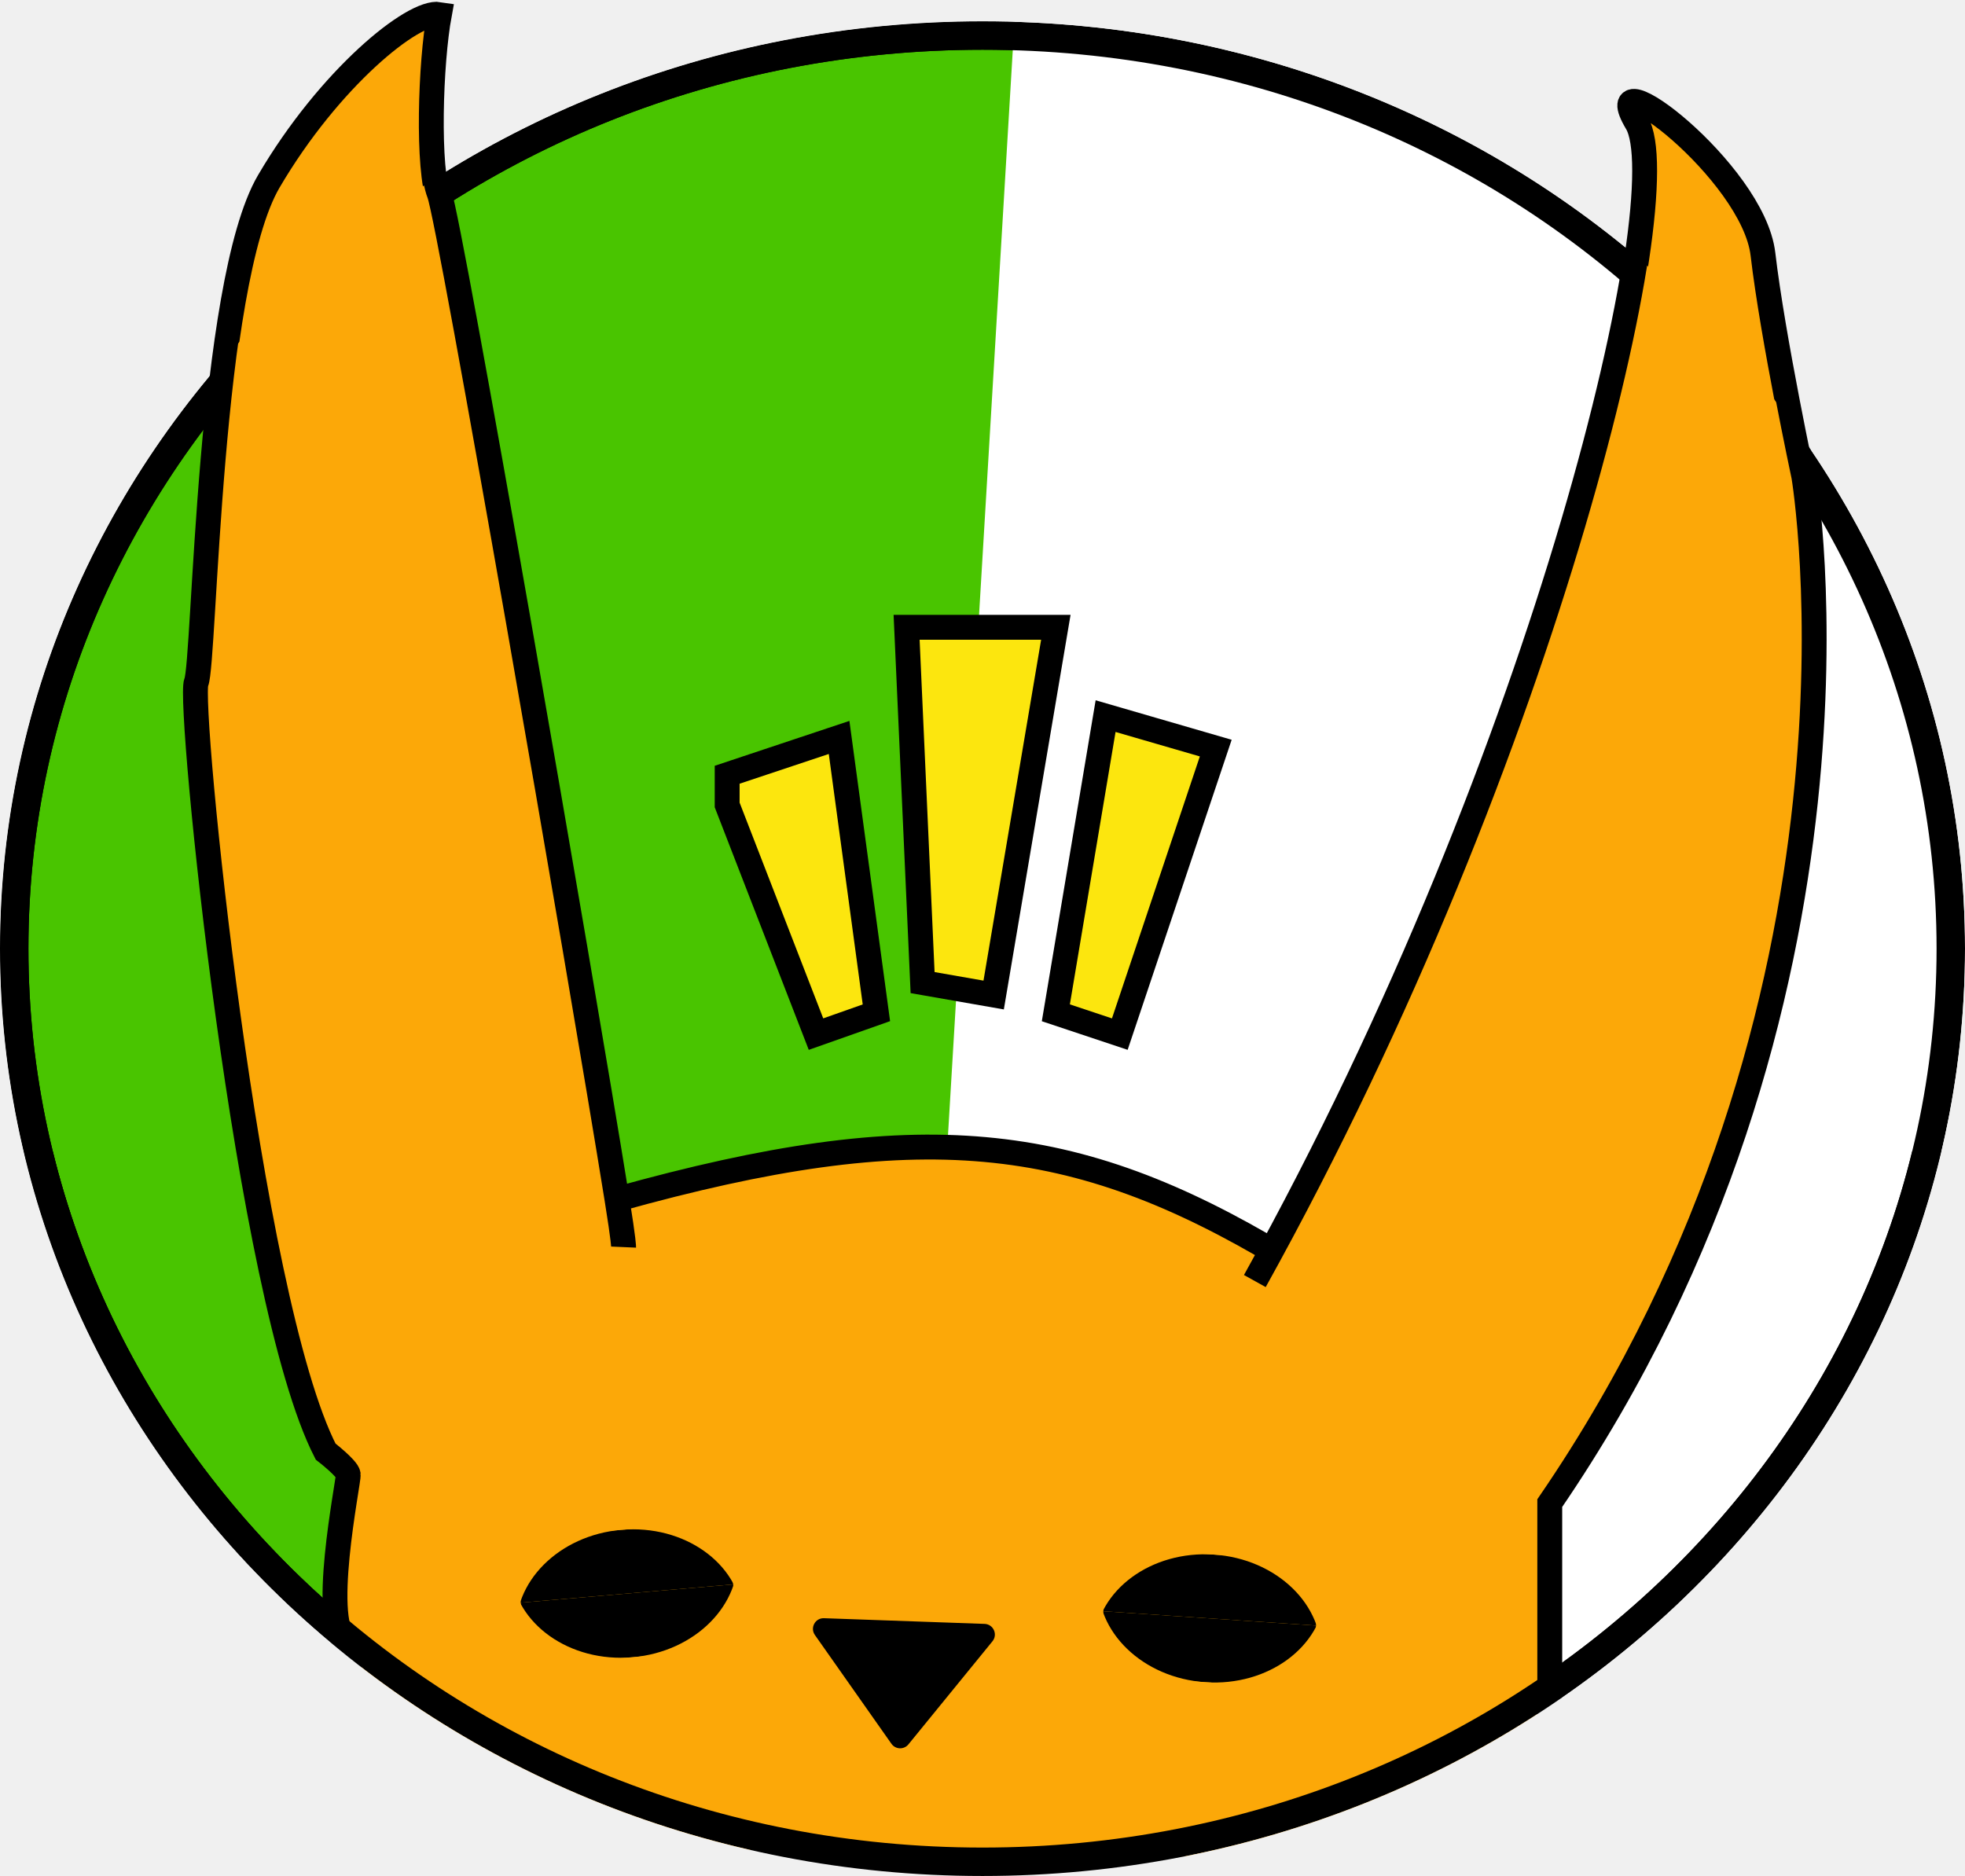
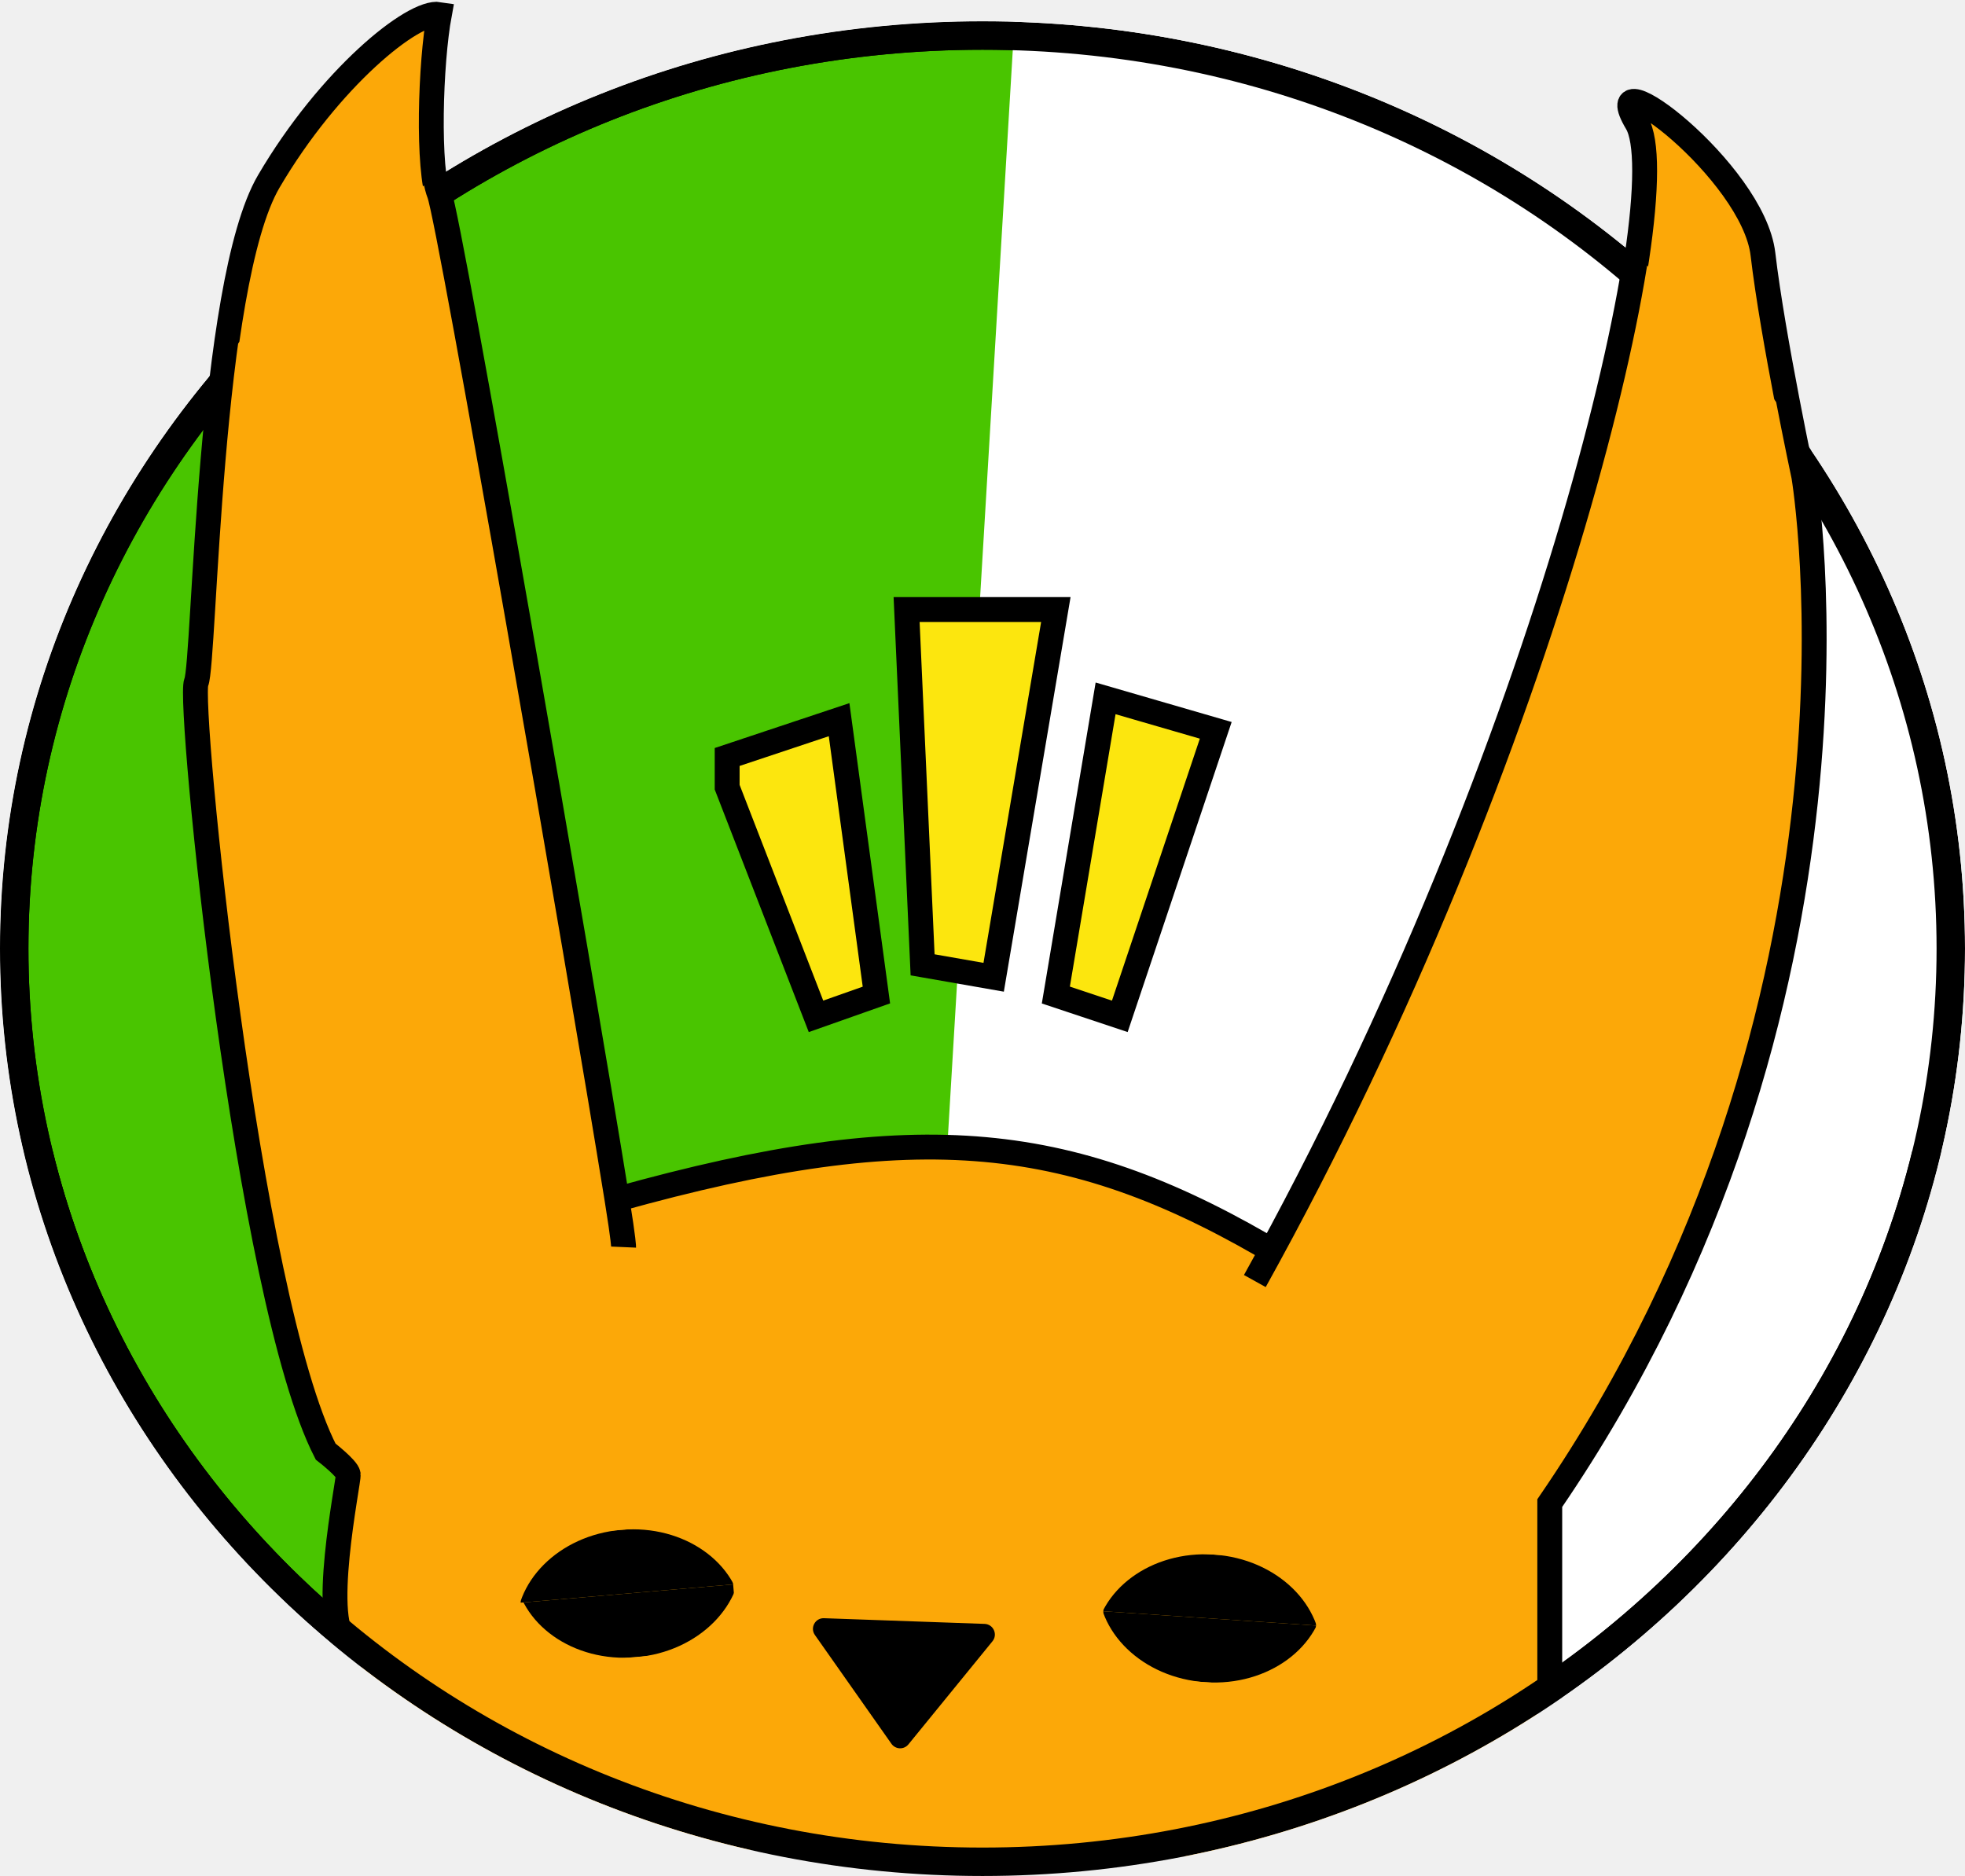
- <svg xmlns="http://www.w3.org/2000/svg" xmlns:xlink="http://www.w3.org/1999/xlink" width="553" height="528" fill="none">
-   <style>.B{stroke:#000}.C{fill:#c4c4c4}.D{stroke-width:8}.E{stroke-width:7}</style>
-   <path d="M123.642 4.053c-2.5 13.5-3.5 43.5 0 52.5 2.954 7.596 39.594 218.367 50 282.999 83.859-23.385 127.238-19.095 184.238 14.363C438.131 205.885 472.221 53.971 460.642 34.554c-11.804-19.795 32.76 13.544 35.5 37s11.5 64.501 11.5 64.501 25 147.999-71.5 288.999L408 454l-16 11.553H150l-53.358-23 3.5-25.5-8.5-6.5c-22.126-43.087-38.821-211-36.41-216.5s3.41-113.999 20.41-142.999 40.676-48.204 48-47z" fill="#fca808" />
-   <path d="M173.642 356.053s1.923-4.555 0-16.5m0 0c-10.406-64.632-47.046-275.403-50-282.999-3.5-9-2.5-39 0-52.5-7.324-1.203-31 18-48 47s-18 137.499-20.41 142.999 14.285 173.413 36.41 216.5l8.5 6.5-3.5 25.5 53.358 23h242L408 454l28.142-28.947c96.5-141 71.5-288.999 71.5-288.999s-8.76-41.044-11.5-64.5-47.304-56.795-35.5-37-23.855 177.295-107.5 328m-179.5-23c85.209-23.762 128.624-18.95 187 16.001" class="B E" />
-   <mask id="A" mask-type="alpha" maskUnits="userSpaceOnUse" x="0" y="6" width="553" height="522">
-     <path d="M549 267c0 141.723-121.782 257-272.5 257S4 408.723 4 267 125.782 10 276.5 10 549 125.277 549 267z" fill="#49c500" class="B D" />
-   </mask>
-   <g mask="url(#A)">
-     <use xlink:href="#H" fill="#49c500" class="B D" />
-     <path transform="rotate(3.417 287.537 -28)" fill="#fff" d="M287.537-28h350v613h-350z" />
-     <use xlink:href="#H" class="B D" />
-     <path d="M123.642 2.054c-2.5 13.5-3.5 43.5 0 52.5 2.954 7.596 39.594 218.367 50 282.999 83.859-23.385 127.238-19.095 184.238 14.363C438.131 203.885 472.221 51.971 460.642 32.554c-11.804-19.795 32.76 13.544 35.5 37s11.5 64.501 11.5 64.501 25 147.999-71.5 288.999v40.5 64l-336-5L98 462.5c-8.5-4 .228-45.797 0-47.5s-6.358-6.447-6.358-6.447c-22.126-43.087-38.821-211-36.41-216.5s3.41-113.999 20.41-142.999 40.676-48.204 48-47z" fill="#fca808" />
-     <path d="M175.5 351s.065-1.502-1.858-13.447m0 0c-10.406-64.632-47.046-275.403-50-282.999-3.5-9-2.5-39 0-52.5-7.324-1.203-31 18-48 47s-18 137.499-20.41 142.999 14.285 173.413 36.41 216.5c0 0 6.13 4.744 6.358 6.447s-8.5 43.5 0 47.5l2.142 60.053 336 5v-64-40.5c96.5-141 71.5-288.999 71.5-288.999s-8.76-41.044-11.5-64.5-47.304-56.795-35.5-37-23.855 177.295-107.5 328m-179.5-23c85.209-23.762 128.624-18.95 187 16.001" class="B E" />
-     <path d="M236.142 207.553l-31.5 10.5v8.5l25 64.5 17-6-10.5-77.5zm23.5 69l-4.5-100h42l-17.5 103.5-20-3.5zm37.5 8.5l14-83.5 31 9-27 80.5-18-6z" fill="#fce60e" />
-     <path d="M236.142 207.553l-31.5 10.5v8.5l25 64.5 17-6-10.5-77.5zm23.5 69l-4.5-100h42l-17.5 103.5-20-3.5zm37.5 8.5l14-83.5 31 9-27 80.5-18-6z" class="B E" />
-     <mask id="B" mask-type="alpha" maskUnits="userSpaceOnUse" x="-61" y="324" width="694" height="293">
-       <path d="M-61 324h694v293H-61z" class="C" />
+ <svg xmlns="http://www.w3.org/2000/svg" xmlns:xlink="http://www.w3.org/1999/xlink" id="eh930wKWDvA1" viewBox="0 0 553 528" shape-rendering="geometricPrecision" text-rendering="geometricPrecision">
+   <style>#eh930wKWDvA12_to {animation: eh930wKWDvA12_to__to 2000ms linear infinite normal forwards}@keyframes eh930wKWDvA12_to__to { 0% {transform: translate(272.287px,231.1357px)} 10% {transform: translate(272.287px,231.1357px)} 55% {transform: translate(272.1159px,194.8396px)} 60% {transform: translate(273.392px,201.1672px)} 100% {transform: translate(273.392px,233.803px)}}</style>
+   <defs>
+     <path id="eh930wKWDvA2" d="M549,267C549,408.723,427.218,524,276.5,524C125.782,524,4,408.723,4,267C4,125.277,125.782,10,276.5,10C427.218,10,549,125.277,549,267Z" />
+   </defs>
+   <path id="eh930wKWDvA3" d="M123.642,4.053C121.142,17.553,120.142,47.553,123.642,56.553C126.596,64.149,163.236,274.92,173.642,339.552C257.501,316.167,300.88,320.457,357.88,353.915C438.131,205.885,472.221,53.971,460.642,34.554C448.838,14.759,493.402,48.098,496.142,71.554C498.882,95.01,507.642,136.055,507.642,136.055C507.642,136.055,532.642,284.054,436.142,425.054L408,454L392,465.553L150,465.553L96.642,442.553L100.142,417.053L91.642,410.553C69.516,367.466,52.821,199.553,55.232,194.053C57.643,188.553,58.642,80.054,75.642,51.054C92.642,22.054,116.318,2.85,123.642,4.054Z" fill="rgb(252,168,8)" stroke="none" stroke-width="1" />
+   <path id="eh930wKWDvA4" d="M173.642,356.053C173.642,356.053,175.565,351.498,173.642,339.553M173.642,339.553C163.236,274.921,126.596,64.15,123.642,56.554C120.142,47.554,121.142,17.554,123.642,4.054C116.318,2.851,92.642,22.054,75.642,51.054C58.642,80.054,57.642,188.553,55.232,194.053C52.822,199.553,69.517,367.466,91.642,410.553L100.142,417.053L96.642,442.553L150,465.553L392,465.553L408,454L436.142,425.053C532.642,284.053,507.642,136.054,507.642,136.054C507.642,136.054,498.882,95.01,496.142,71.554C493.402,48.098,448.838,14.759,460.642,34.554C472.446,54.349,436.787,211.849,353.142,362.554M173.642,339.554C258.851,315.792,302.266,320.604,360.642,355.555" fill="none" stroke="rgb(0,0,0)" stroke-width="7" />
+   <g id="eh930wKWDvA5" mask="url(#eh930wKWDvA19)">
+     <g id="eh930wKWDvA6">
+       <use id="eh930wKWDvA7" width="545" height="514" xlink:href="#eh930wKWDvA2" fill="rgb(73,197,0)" stroke="rgb(0,0,0)" stroke-width="8" />
+       <path id="eh930wKWDvA8" d="M287.537,-28L637.537,-28L637.537,585L287.537,585Z" transform="matrix(0.998222 0.059603 -0.059603 0.998222 -1.15768 -17.1877)" fill="rgb(255,255,255)" stroke="none" stroke-width="1" />
+       <use id="eh930wKWDvA9" width="545" height="514" xlink:href="#eh930wKWDvA2" fill="none" stroke="rgb(0,0,0)" stroke-width="8" />
+       <path id="eh930wKWDvA10" d="M123.642,2.054C121.142,15.554,120.142,45.554,123.642,54.554C126.596,62.15,163.236,272.921,173.642,337.553C257.501,314.168,300.88,318.458,357.88,351.916C438.131,203.885,472.221,51.971,460.642,32.554C448.838,12.759,493.402,46.098,496.142,69.554C498.882,93.01,507.642,134.055,507.642,134.055C507.642,134.055,532.642,282.054,436.142,423.054L436.142,463.554L436.142,527.554L100.142,522.554L98,462.5C89.5,458.5,98.228,416.703,98,415C97.772,413.297,91.642,408.553,91.642,408.553C69.516,365.466,52.821,197.553,55.232,192.053C57.643,186.553,58.642,78.054,75.642,49.054C92.642,20.054,116.318,0.85,123.642,2.054Z" fill="rgb(252,168,8)" stroke="none" stroke-width="1" />
+       <path id="eh930wKWDvA11" d="M175.5,351C175.5,351,175.565,349.498,173.642,337.553M173.642,337.553C163.236,272.921,126.596,62.15,123.642,54.554C120.142,45.554,121.142,15.554,123.642,2.054C116.318,0.851,92.642,20.054,75.642,49.054C58.642,78.054,57.642,186.553,55.232,192.053C52.822,197.553,69.517,365.466,91.642,408.553C91.642,408.553,97.772,413.297,98,415C98.228,416.703,89.5,458.5,98,462.5L100.142,522.553L436.142,527.553L436.142,463.553L436.142,423.053C532.642,282.053,507.642,134.054,507.642,134.054C507.642,134.054,498.882,93.01,496.142,69.554C493.402,46.098,448.838,12.759,460.642,32.554C472.446,52.349,436.787,209.849,353.142,360.554M173.642,337.554C258.851,313.792,302.266,318.604,360.642,353.555" fill="none" stroke="rgb(0,0,0)" stroke-width="7" />
+       <g id="eh930wKWDvA12_to" transform="translate(272.287,231.1357)">
+         <path id="eh930wKWDvA12" d="M236.142,207.553L204.642,218.053L204.642,226.553L229.642,291.053L246.642,285.053L236.142,207.553ZM259.642,276.553L255.142,176.553L297.142,176.553L279.642,280.053L259.642,276.553ZM297.142,285.053L311.142,201.553L342.142,210.553L315.142,291.053L297.142,285.053Z" transform="translate(-273.392,-233.803)" fill="rgb(252,230,14)" stroke="none" stroke-width="1" />
+       </g>
+       <path id="eh930wKWDvA13" d="M236.142,207.553L204.642,218.053L204.642,226.553L229.642,291.053L246.642,285.053L236.142,207.553ZM259.642,276.553L255.142,176.553L297.142,176.553L279.642,280.053L259.642,276.553ZM297.142,285.053L311.142,201.553L342.142,210.553L315.142,291.053L297.142,285.053Z" transform="matrix(1 0 0 1 0 -5)" fill="none" stroke="rgb(0,0,0)" stroke-width="7" />
+       <g id="eh930wKWDvA14" mask="url(#eh930wKWDvA17)">
+         <g id="eh930wKWDvA15">
+           <use id="eh930wKWDvA16" width="545" height="514" xlink:href="#eh930wKWDvA2" fill="none" stroke="rgb(0,0,0)" stroke-width="8" />
+         </g>
+         <mask id="eh930wKWDvA17" mask-type="alpha">
+           <path id="eh930wKWDvA18" d="M-61,324L633,324L633,617L-61,617Z" fill="rgb(196,196,196)" stroke="none" stroke-width="1" />
+         </mask>
+       </g>
+     </g>
+     <mask id="eh930wKWDvA19" mask-type="alpha">
+       <path id="eh930wKWDvA20" d="M549,267C549,408.723,427.218,524,276.5,524C125.782,524,4,408.723,4,267C4,125.277,125.782,10,276.5,10C427.218,10,549,125.277,549,267Z" fill="rgb(73,197,0)" stroke="rgb(0,0,0)" stroke-width="8" />
    </mask>
-     <g mask="url(#B)" class="B D">
-       <use xlink:href="#H" />
+   </g>
+   <path id="eh930wKWDvA21" d="M255.651,490.961C255.058,491.689,254.158,492.097,253.22,492.064C252.281,492.031,251.412,491.56,250.872,490.792L229.332,460.171C227.906,458.143,229.415,455.359,231.892,455.447L277.086,457.048C279.563,457.136,280.871,460.02,279.305,461.942L255.651,490.961Z" fill="rgb(0,0,0)" stroke="none" stroke-width="1" />
+   <g id="eh930wKWDvA22" mask="url(#eh930wKWDvA25)">
+     <g id="eh930wKWDvA23">
+       <ellipse id="eh930wKWDvA24" rx="32" ry="27" transform="matrix(0.996321 -0.085695 0.085695 0.996321 177.203 457.4719)" fill="rgb(0,0,0)" stroke="none" stroke-width="1" />
    </g>
+     <mask id="eh930wKWDvA25" mask-type="alpha">
+       <path id="eh930wKWDvA26" d="M145,433.142L205,433.142L205,451.142L145,451.142Z" transform="matrix(0.996321 -0.085695 0.085695 0.996321 -36.5847 14.0191)" fill="rgb(196,196,196)" stroke="none" stroke-width="1" />
+     </mask>
  </g>
-   <path d="M255.651 490.961a3 3 0 0 1-4.779-.169l-21.54-30.621c-1.426-2.028.083-4.812 2.56-4.724l45.194 1.601c2.477.088 3.785 2.972 2.219 4.894l-23.654 29.019z" fill="#000" />
-   <mask id="C" mask-type="alpha" maskUnits="userSpaceOnUse" x="145" y="428" width="62" height="24">
-     <path transform="rotate(355.084 145 433.142)" d="M145 433.142h60v18h-60z" class="C" />
-   </mask>
-   <g mask="url(#C)">
-     <ellipse cx="177.203" cy="457.472" rx="32" ry="27" transform="rotate(355.084 177.203 457.472)" fill="#000" />
+   <g id="eh930wKWDvA27" mask="url(#eh930wKWDvA30)">
+     <g id="eh930wKWDvA28">
+       <ellipse id="eh930wKWDvA29" rx="32" ry="27" transform="matrix(-0.996321 0.085695 -0.085695 -0.996321 176.661 439.5382)" fill="rgb(0,0,0)" stroke="none" stroke-width="1" />
+     </g>
+     <mask id="eh930wKWDvA30" mask-type="alpha">
+       <path id="eh930wKWDvA31" d="M207.864,463.868L267.864,463.868L267.864,481.868L207.864,481.868Z" transform="matrix(-0.996321 0.085695 -0.085695 -0.996321 454.715 908.217)" fill="rgb(196,196,196)" stroke="none" stroke-width="1" />
+     </mask>
  </g>
-   <mask id="D" mask-type="alpha" maskUnits="userSpaceOnUse" x="146" y="445" width="62" height="25">
-     <path transform="rotate(175.084 207.864 463.868)" d="M207.864 463.868h60v18h-60z" class="C" />
-   </mask>
-   <g mask="url(#D)">
-     <ellipse cx="175.661" cy="439.538" rx="32" ry="27" transform="rotate(175.084 175.661 439.538)" fill="#000" />
+   <g id="eh930wKWDvA32" mask="url(#eh930wKWDvA35)">
+     <g id="eh930wKWDvA33">
+       <ellipse id="eh930wKWDvA34" rx="32" ry="27" transform="matrix(0.997741 0.067179 -0.067179 0.997741 339.8272 464.4838)" fill="rgb(0,0,0)" stroke="none" stroke-width="1" />
+     </g>
+     <mask id="eh930wKWDvA35" mask-type="alpha">
+       <path id="eh930wKWDvA36" d="M311.709,435.53L371.709,435.53L371.709,453.53L311.709,453.53Z" transform="matrix(0.997741 0.067179 -0.067179 0.997741 29.9628 -19.9565)" fill="rgb(196,196,196)" stroke="none" stroke-width="1" />
+     </mask>
  </g>
-   <mask id="E" mask-type="alpha" maskUnits="userSpaceOnUse" x="310" y="435" width="62" height="23">
-     <path transform="rotate(3.852 311.709 435.53)" d="M311.709 435.53h60v18h-60z" class="C" />
-   </mask>
-   <g mask="url(#E)">
-     <ellipse cx="339.827" cy="464.484" rx="32" ry="27" transform="rotate(3.852 339.827 464.484)" fill="#000" />
+   <g id="eh930wKWDvA37" mask="url(#eh930wKWDvA40)">
+     <g id="eh930wKWDvA38">
+       <ellipse id="eh930wKWDvA39" rx="32" ry="27" transform="matrix(-0.997741 -0.067179 0.06718 -0.997741 341.037 446.5252)" fill="rgb(0,0,0)" stroke="none" stroke-width="1" />
+     </g>
+     <mask id="eh930wKWDvA40" mask-type="alpha">
+       <path id="eh930wKWDvA41" d="M369.155,475.479L429.155,475.479L429.155,493.479L369.155,493.479Z" transform="matrix(-0.997741 -0.067179 0.06718 -0.997741 705.534 974.684)" fill="rgb(196,196,196)" stroke="none" stroke-width="1" />
+     </mask>
  </g>
-   <mask id="F" mask-type="alpha" maskUnits="userSpaceOnUse" x="309" y="453" width="62" height="23">
-     <path transform="rotate(183.852 369.155 475.479)" d="M369.155 475.479h60v18h-60z" class="C" />
-   </mask>
-   <g mask="url(#F)">
-     <ellipse cx="341.037" cy="446.525" rx="32" ry="27" transform="rotate(183.852 341.037 446.525)" fill="#000" />
-   </g>
-   <defs>
-     <path id="H" d="M549 267c0 141.723-121.782 257-272.5 257S4 408.723 4 267 125.782 10 276.5 10 549 125.277 549 267z" />
-   </defs>
</svg>
